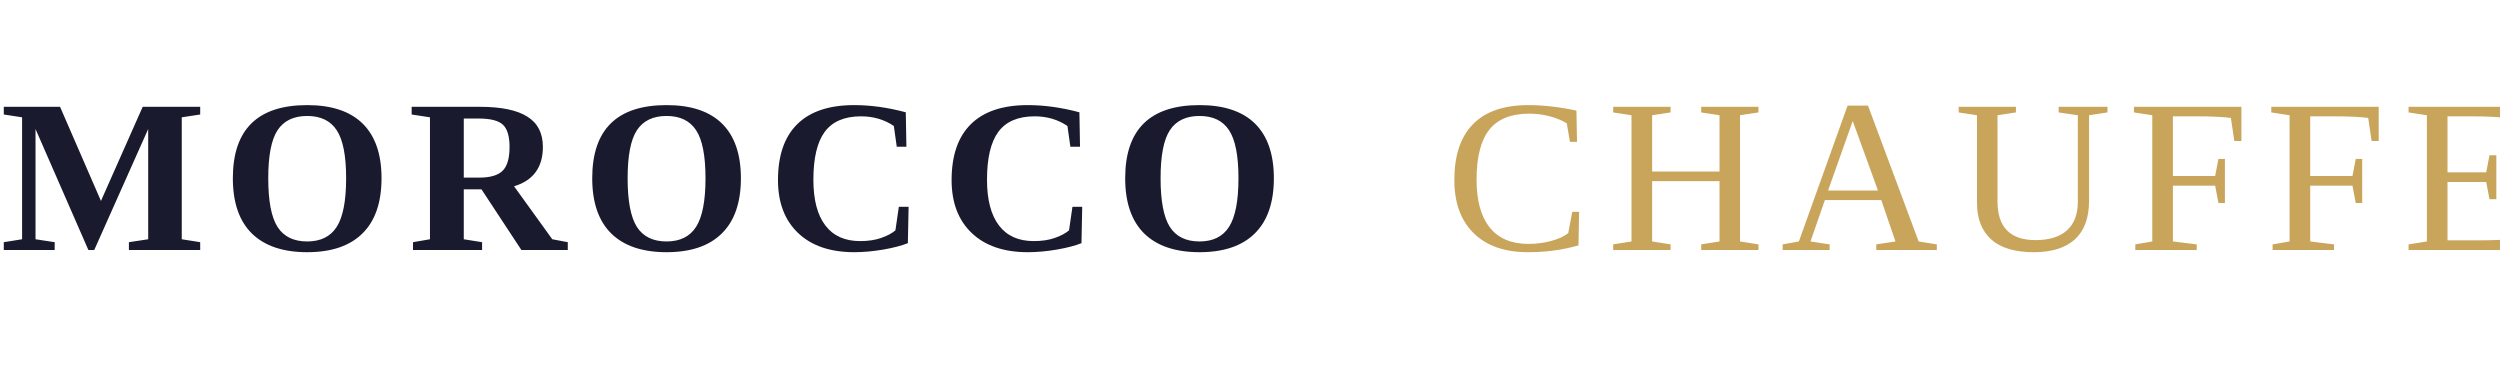
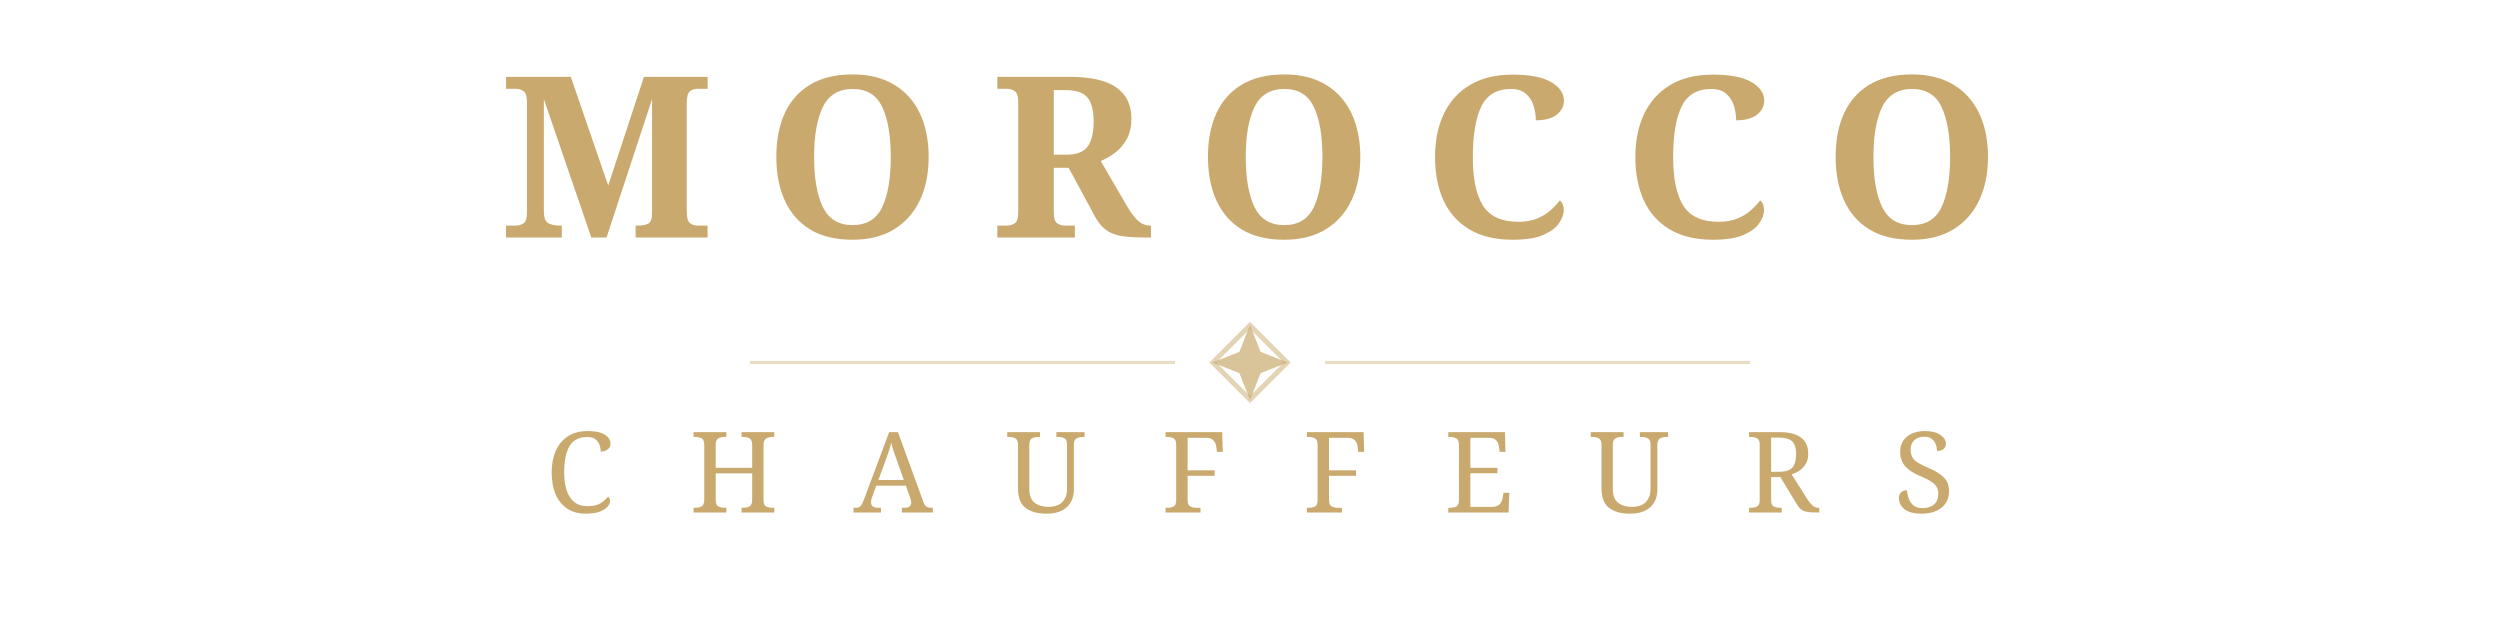
- <svg xmlns="http://www.w3.org/2000/svg" width="320" height="48" viewBox="0 0 320 48">
-   <text x="0" y="32" font-family="Georgia, 'Times New Roman', serif" font-size="28" font-weight="700" fill="#1a1a2e" letter-spacing="2">MOROCCO</text>
-   <text x="185" y="32" font-family="Georgia, 'Times New Roman', serif" font-size="28" font-weight="400" fill="#C8A55A" letter-spacing="2">CHAUFFEURS</text>
+ <svg xmlns="http://www.w3.org/2000/svg" viewBox="0 0 400 100" width="400" height="100">
+   <text x="200" y="38" font-family="Georgia, 'Playfair Display', serif" font-size="36" font-weight="700" fill="#C9A96E" text-anchor="middle" letter-spacing="8">MOROCCO</text>
+   <g transform="translate(200, 58)">
+     <polygon points="0,-6 1.7,-1.7 6,0 1.7,1.7 0,6 -1.7,1.7 -6,0 -1.7,-1.7" fill="#C9A96E" opacity="0.7" />
+     <rect x="-4.2" y="-4.2" width="8.4" height="8.4" transform="rotate(45)" fill="none" stroke="#C9A96E" stroke-width="0.8" opacity="0.5" />
+   </g>
+   <text x="200" y="82" font-family="Georgia, 'Playfair Display', serif" font-size="18" font-weight="400" fill="#C9A96E" text-anchor="middle" letter-spacing="12">CHAUFFEURS</text>
+   <line x1="120" y1="58" x2="188" y2="58" stroke="#C9A96E" stroke-width="0.5" opacity="0.4" />
+   <line x1="212" y1="58" x2="280" y2="58" stroke="#C9A96E" stroke-width="0.5" opacity="0.4" />
</svg>
